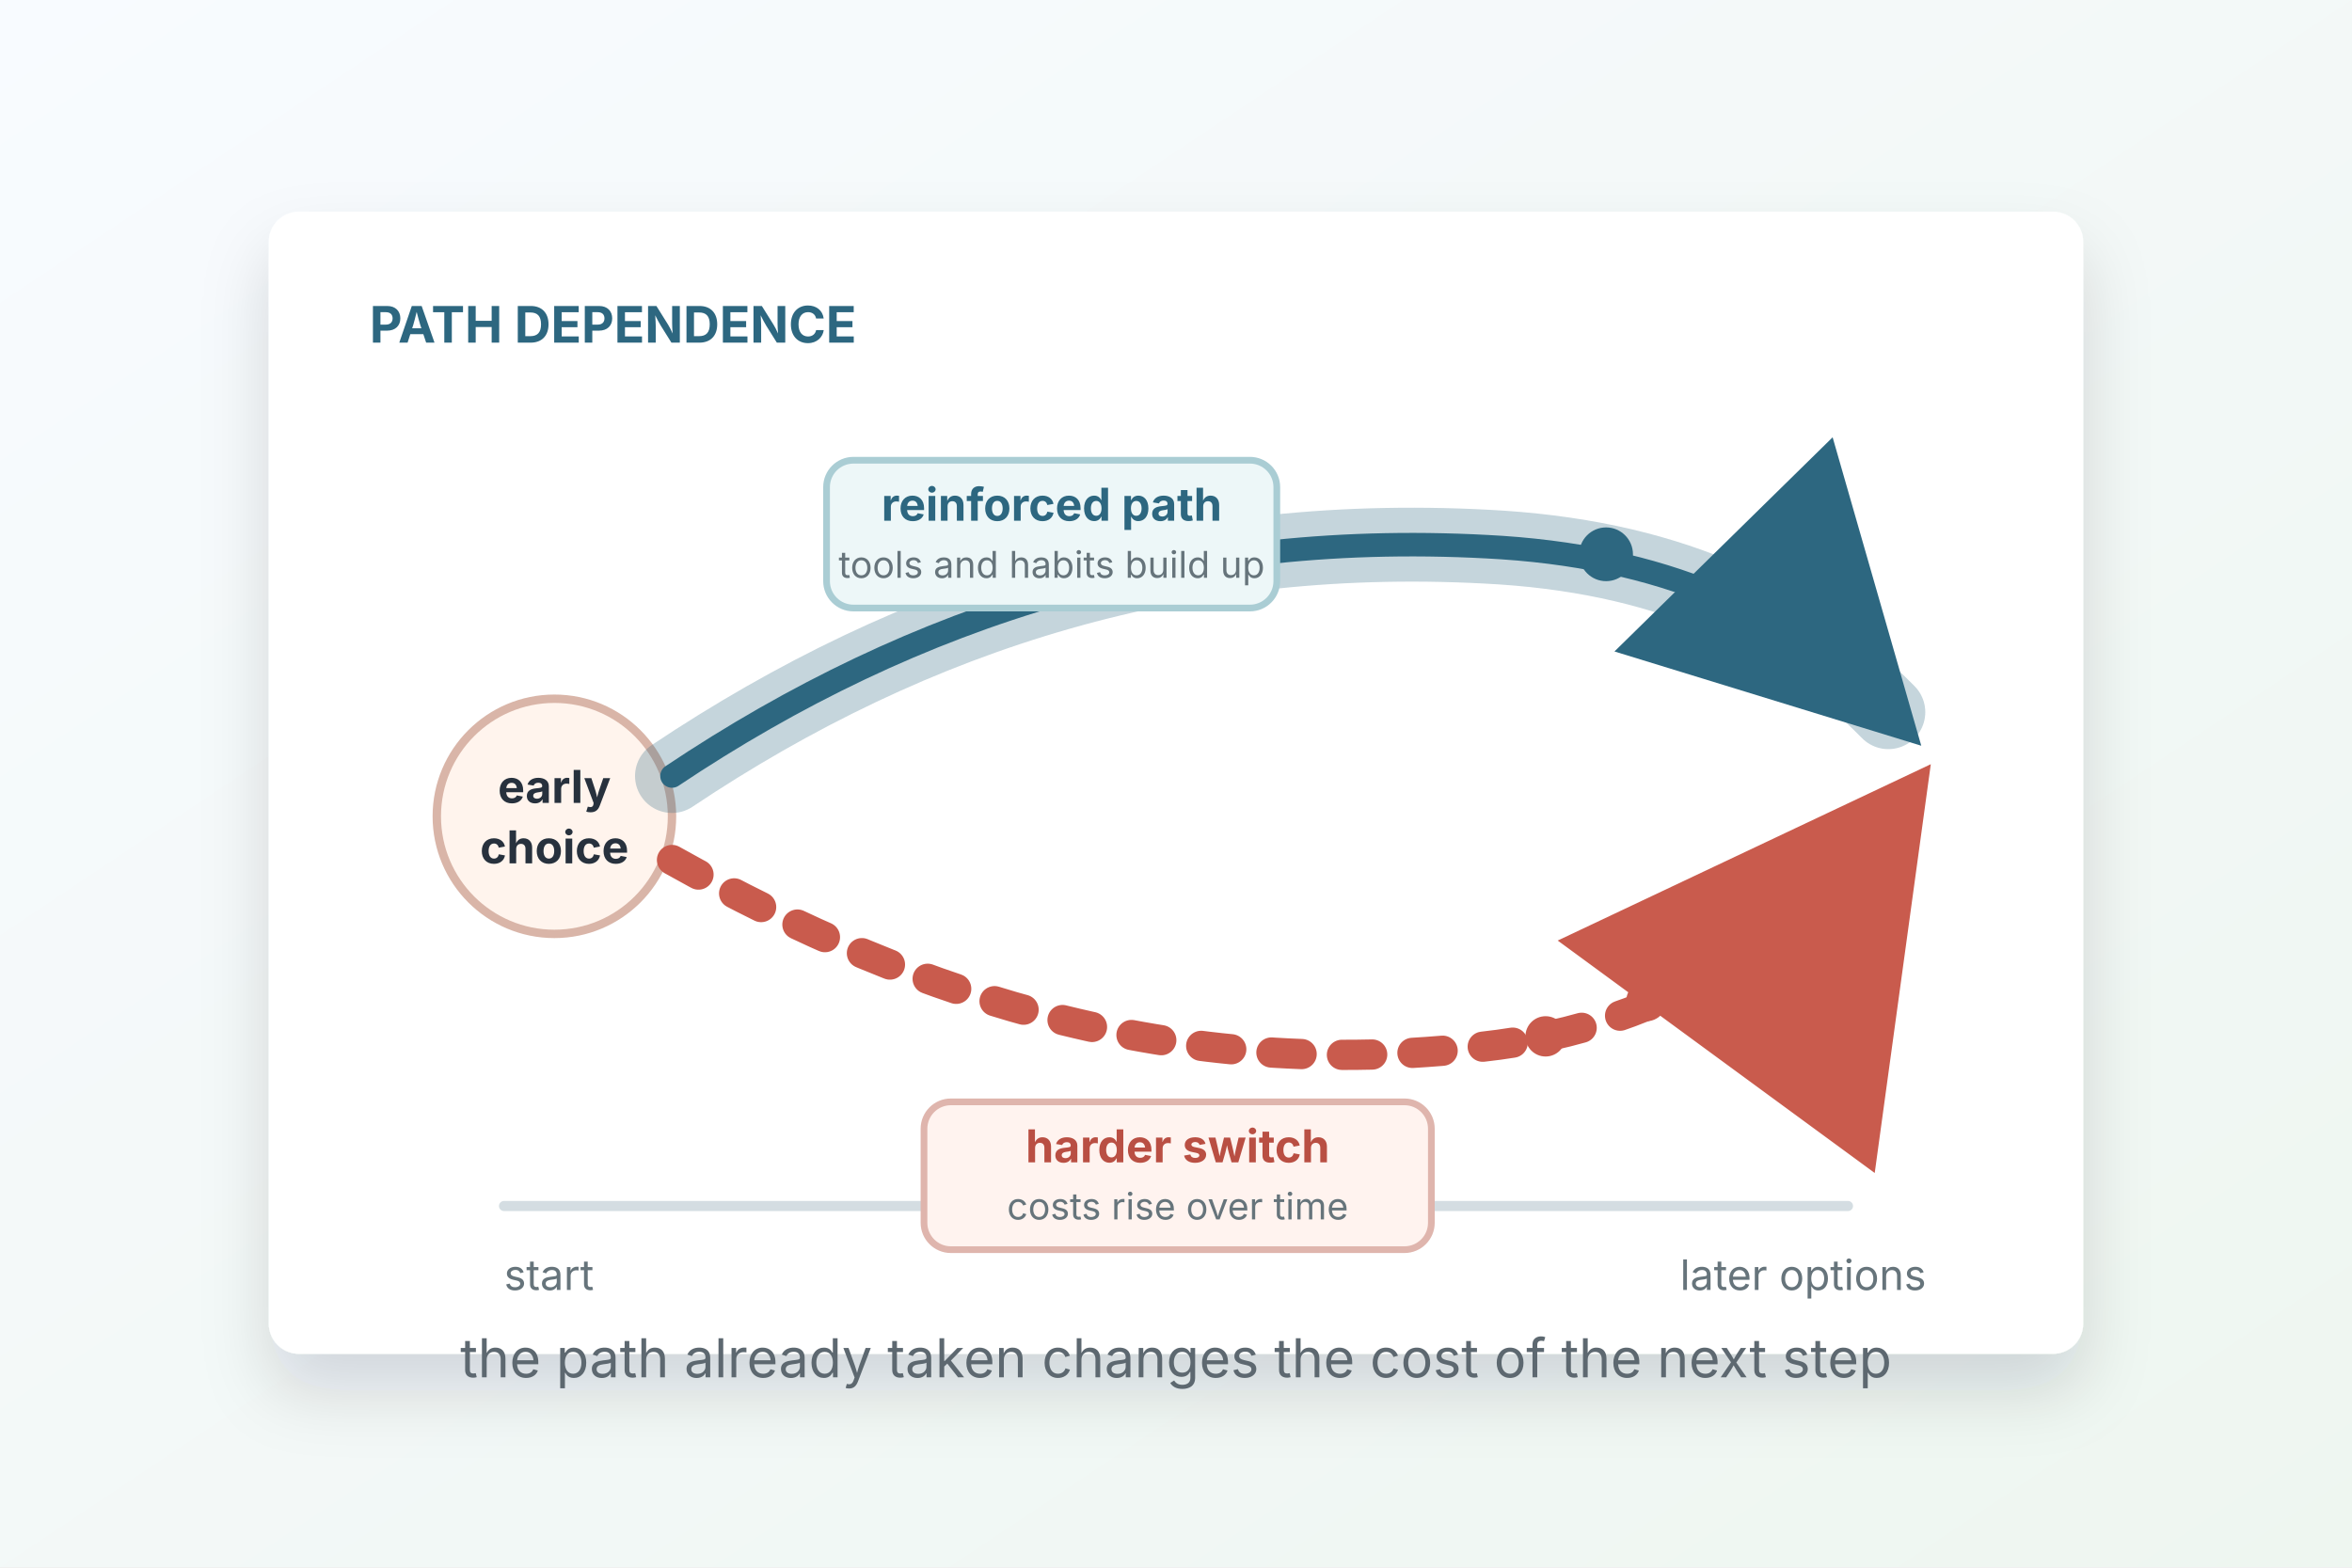
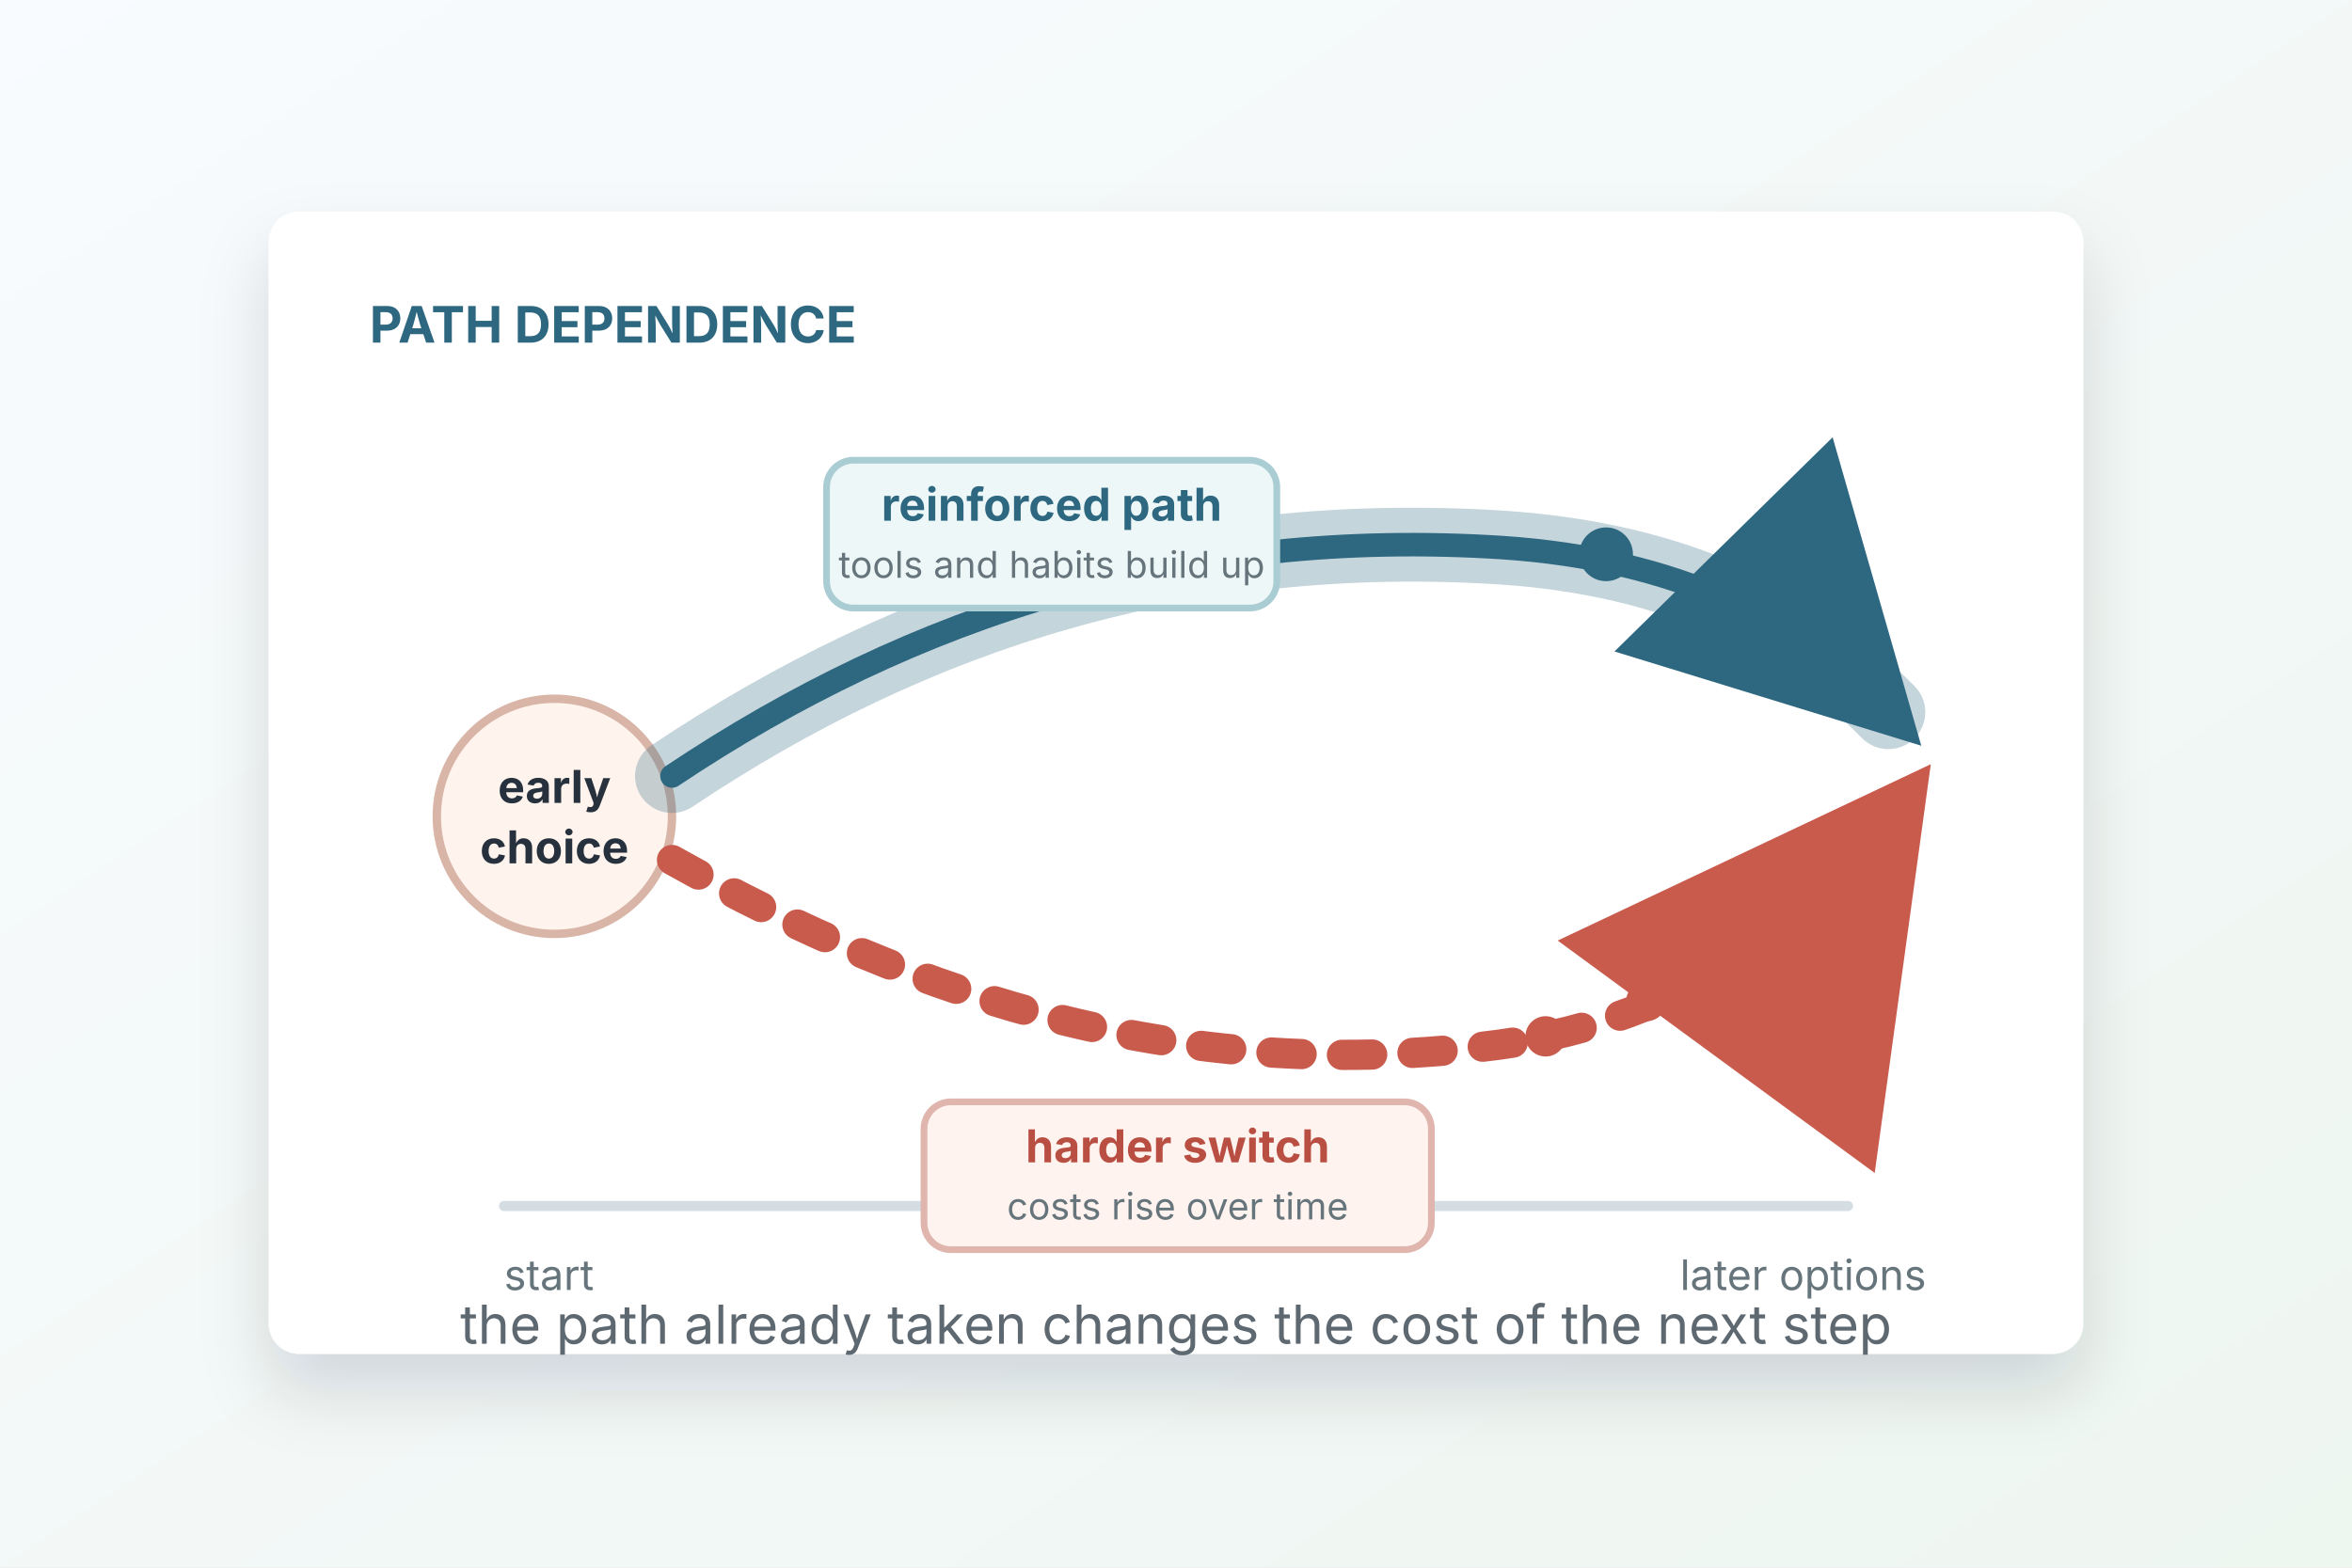
<svg xmlns="http://www.w3.org/2000/svg" viewBox="0 0 1400 933" role="img" aria-labelledby="title desc">
  <defs>
    <linearGradient id="bg" x1="0" x2="1" y1="0" y2="1">
      <stop offset="0" stop-color="#f8fbff" />
      <stop offset="1" stop-color="#eef6f0" />
    </linearGradient>
    <filter id="shadow" x="-20%" y="-20%" width="140%" height="140%">
      <feDropShadow dx="0" dy="22" stdDeviation="20" flood-color="#17212b" flood-opacity="0.14" />
    </filter>
    <marker id="arrow-blue" markerWidth="15" markerHeight="15" refX="11" refY="7.5" orient="auto">
      <path d="M1 1 L13 7.5 L1 14 Z" fill="#2d6780" />
    </marker>
    <marker id="arrow-red" markerWidth="15" markerHeight="15" refX="11" refY="7.5" orient="auto">
      <path d="M1 1 L13 7.5 L1 14 Z" fill="#c95b4d" />
    </marker>
  </defs>
  <rect width="1400" height="933" fill="url(#bg)" />
  <rect x="160" y="126" width="1080" height="680" rx="18" fill="#ffffff" filter="url(#shadow)" />
  <text x="220" y="204" fill="#2d6780" font-family="Inter, Arial, sans-serif" font-size="30" font-weight="700">PATH DEPENDENCE</text>
  <circle cx="330" cy="486" r="70" fill="#fff4ed" stroke="#d9b5a8" stroke-width="5" />
  <text x="330" y="478" text-anchor="middle" fill="#27313d" font-family="Inter, Arial, sans-serif" font-size="27" font-weight="700">early</text>
  <text x="330" y="514" text-anchor="middle" fill="#27313d" font-family="Inter, Arial, sans-serif" font-size="27" font-weight="700">choice</text>
  <path d="M400 462 C 545 365, 706 314, 894 326 C 998 333, 1070 369, 1124 424" fill="none" stroke="#2d6780" stroke-width="44" stroke-linecap="round" opacity="0.28" />
  <path d="M400 462 C 545 365, 706 314, 894 326 C 998 333, 1070 369, 1124 424" fill="none" stroke="#2d6780" stroke-width="14" stroke-linecap="round" marker-end="url(#arrow-blue)" />
  <path d="M400 512 C 550 596, 708 646, 892 622 C 1005 607, 1084 544, 1128 484" fill="none" stroke="#c95b4d" stroke-width="18" stroke-linecap="round" stroke-dasharray="18 24" marker-end="url(#arrow-red)" />
  <line x1="300" y1="718" x2="1100" y2="718" stroke="#d4dde2" stroke-width="6" stroke-linecap="round" />
  <rect x="492" y="274" width="268" height="88" rx="16" fill="#edf7f8" stroke="#aacdd4" stroke-width="4" />
  <text x="626" y="310" text-anchor="middle" fill="#2d6780" font-family="Inter, Arial, sans-serif" font-size="27" font-weight="700">reinforced path</text>
  <text x="626" y="344" text-anchor="middle" fill="#66747b" font-family="Inter, Arial, sans-serif" font-size="22">tools and habits build up</text>
  <rect x="550" y="656" width="302" height="88" rx="16" fill="#fff3ef" stroke="#dfb5ad" stroke-width="4" />
  <text x="701" y="692" text-anchor="middle" fill="#b94f43" font-family="Inter, Arial, sans-serif" font-size="27" font-weight="700">harder switch</text>
  <text x="701" y="726" text-anchor="middle" fill="#66747b" font-family="Inter, Arial, sans-serif" font-size="22">costs rise over time</text>
  <circle cx="956" cy="330" r="16" fill="#2d6780" />
  <circle cx="1018" cy="356" r="16" fill="#2d6780" />
  <circle cx="1068" cy="392" r="16" fill="#2d6780" />
  <circle cx="920" cy="617" r="12" fill="#c95b4d" />
  <circle cx="980" cy="596" r="12" fill="#c95b4d" />
  <circle cx="1034" cy="558" r="12" fill="#c95b4d" />
  <text x="300" y="768" fill="#66747b" font-family="Inter, Arial, sans-serif" font-size="25">start</text>
  <text x="1000" y="768" fill="#66747b" font-family="Inter, Arial, sans-serif" font-size="25">later options</text>
-   <text x="700" y="820" text-anchor="middle" fill="#5d6870" font-family="Inter, Arial, sans-serif" font-size="32">the path already taken changes the cost of the next step</text>
+   <text x="700" y="800" text-anchor="middle" fill="#5d6870" font-family="Inter, Arial, sans-serif" font-size="32">the path already taken changes the cost of the next step</text>
</svg>
